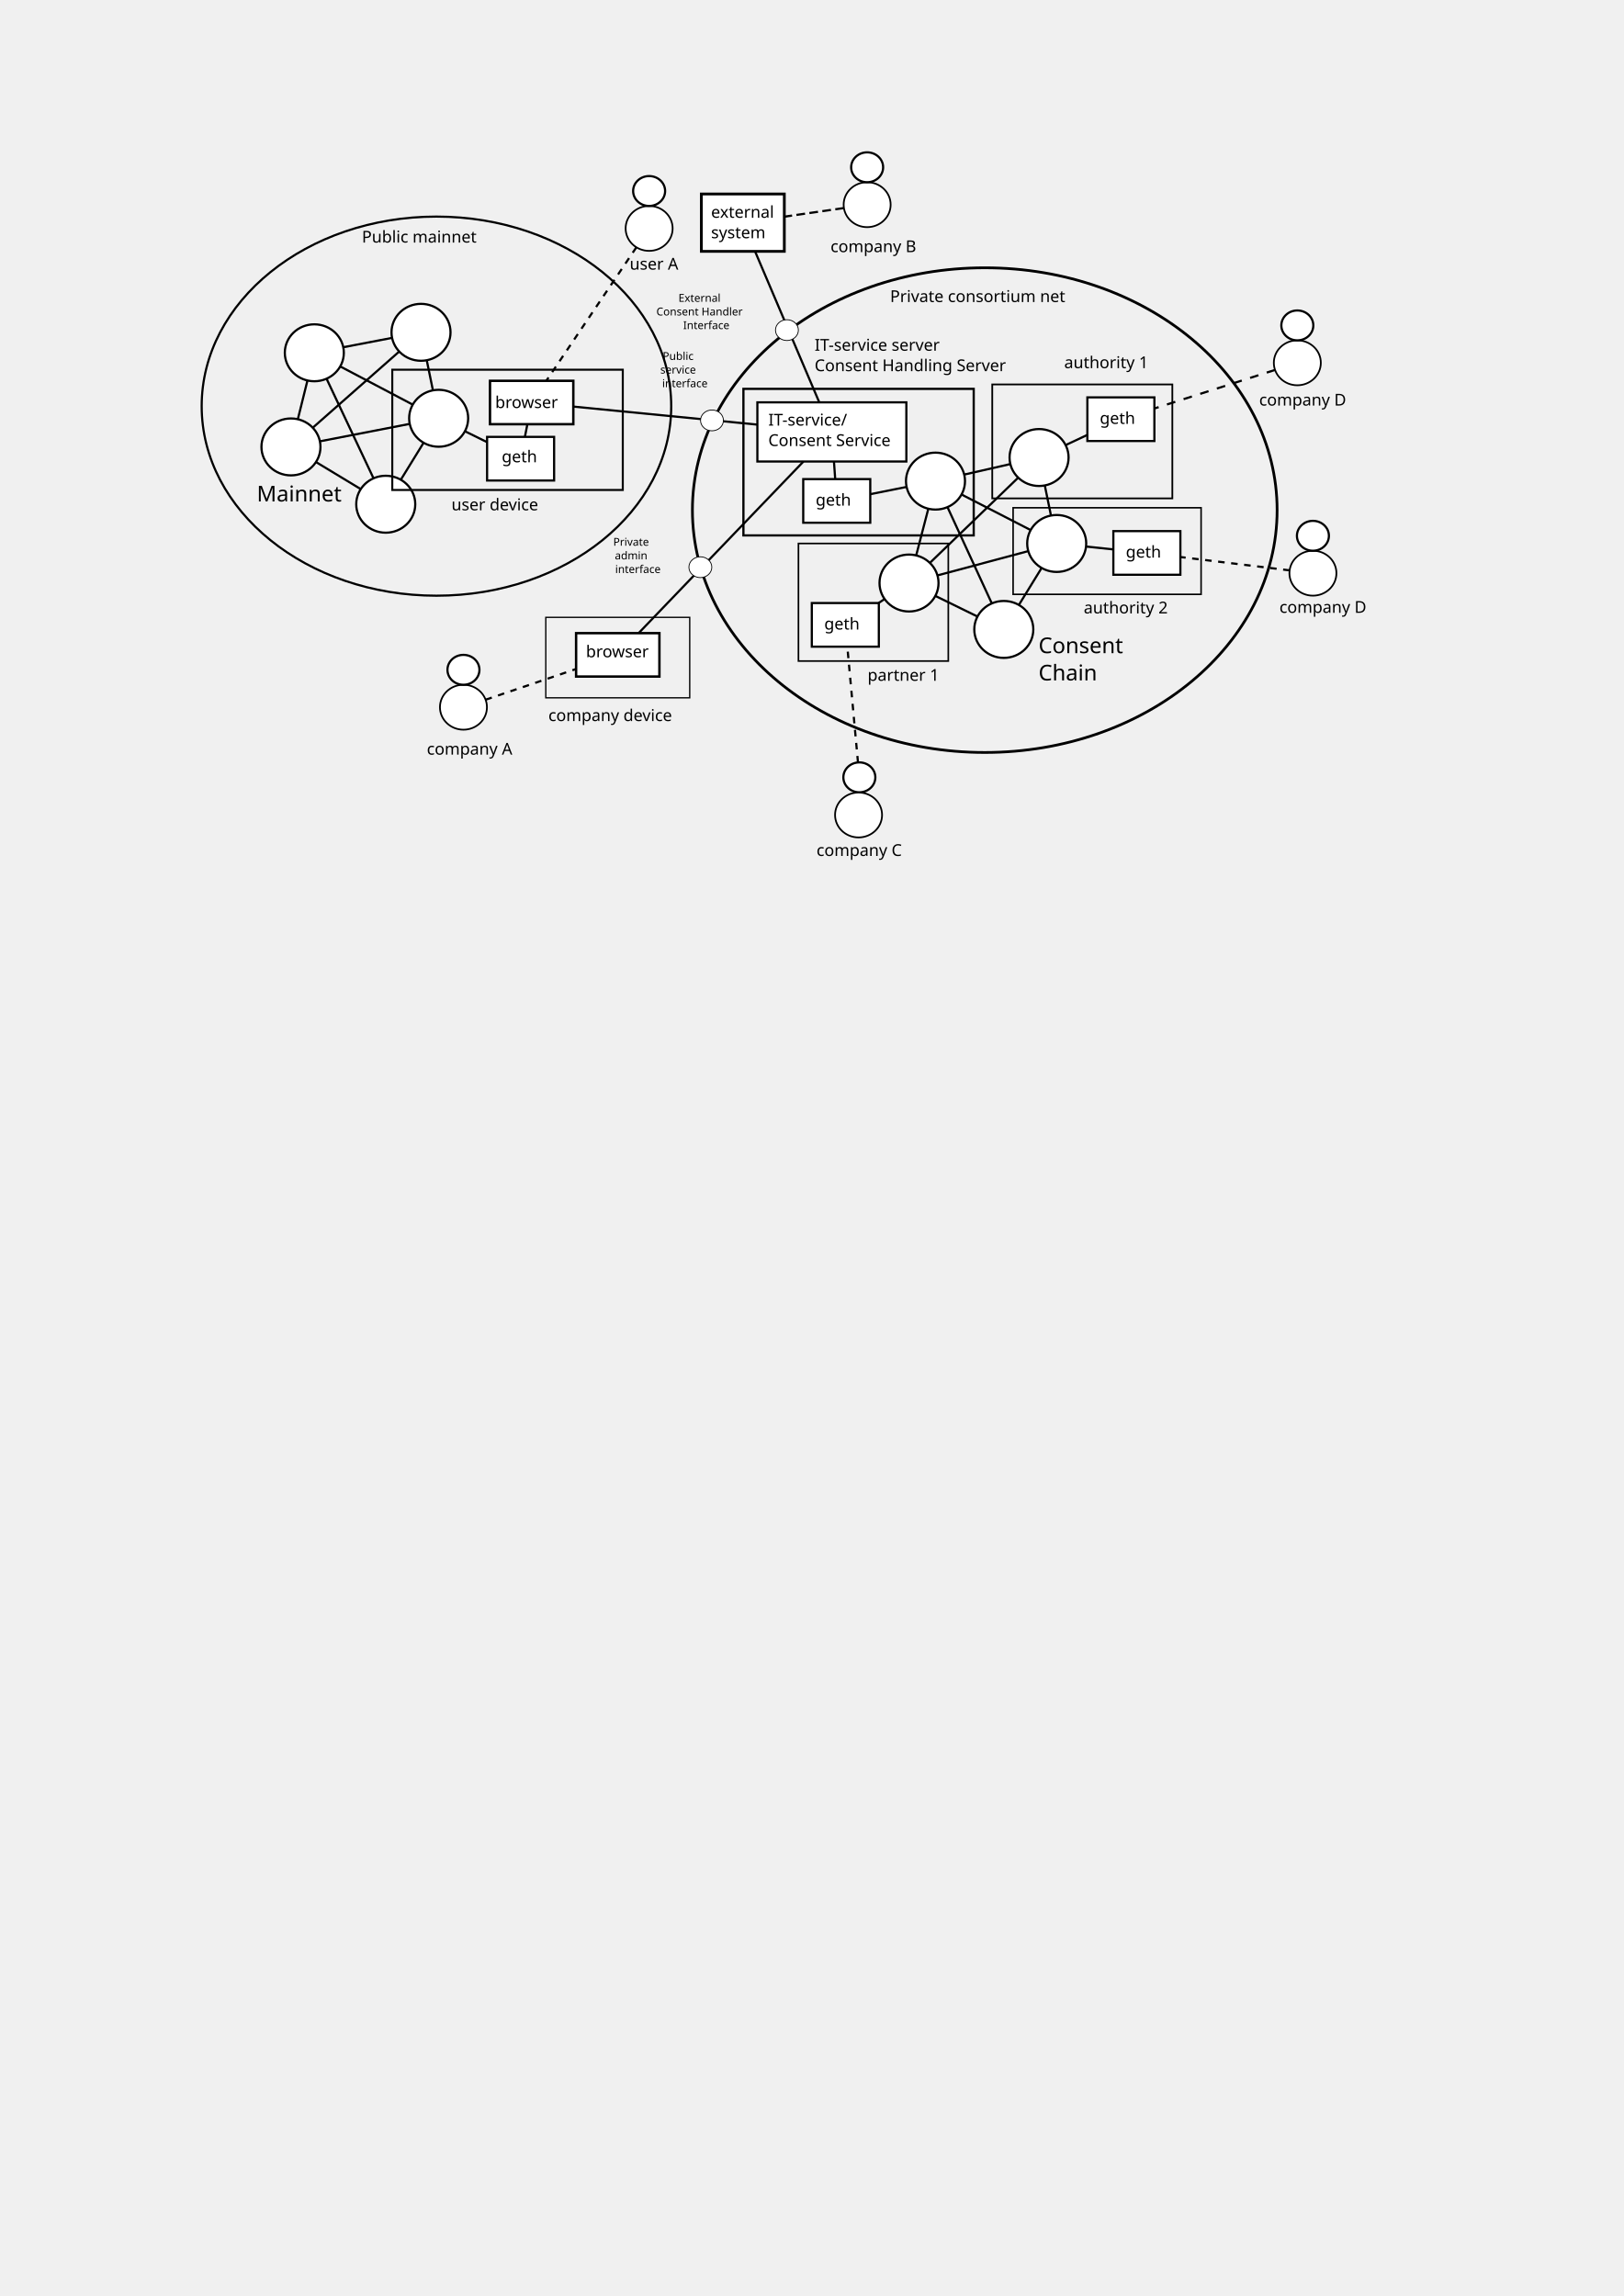
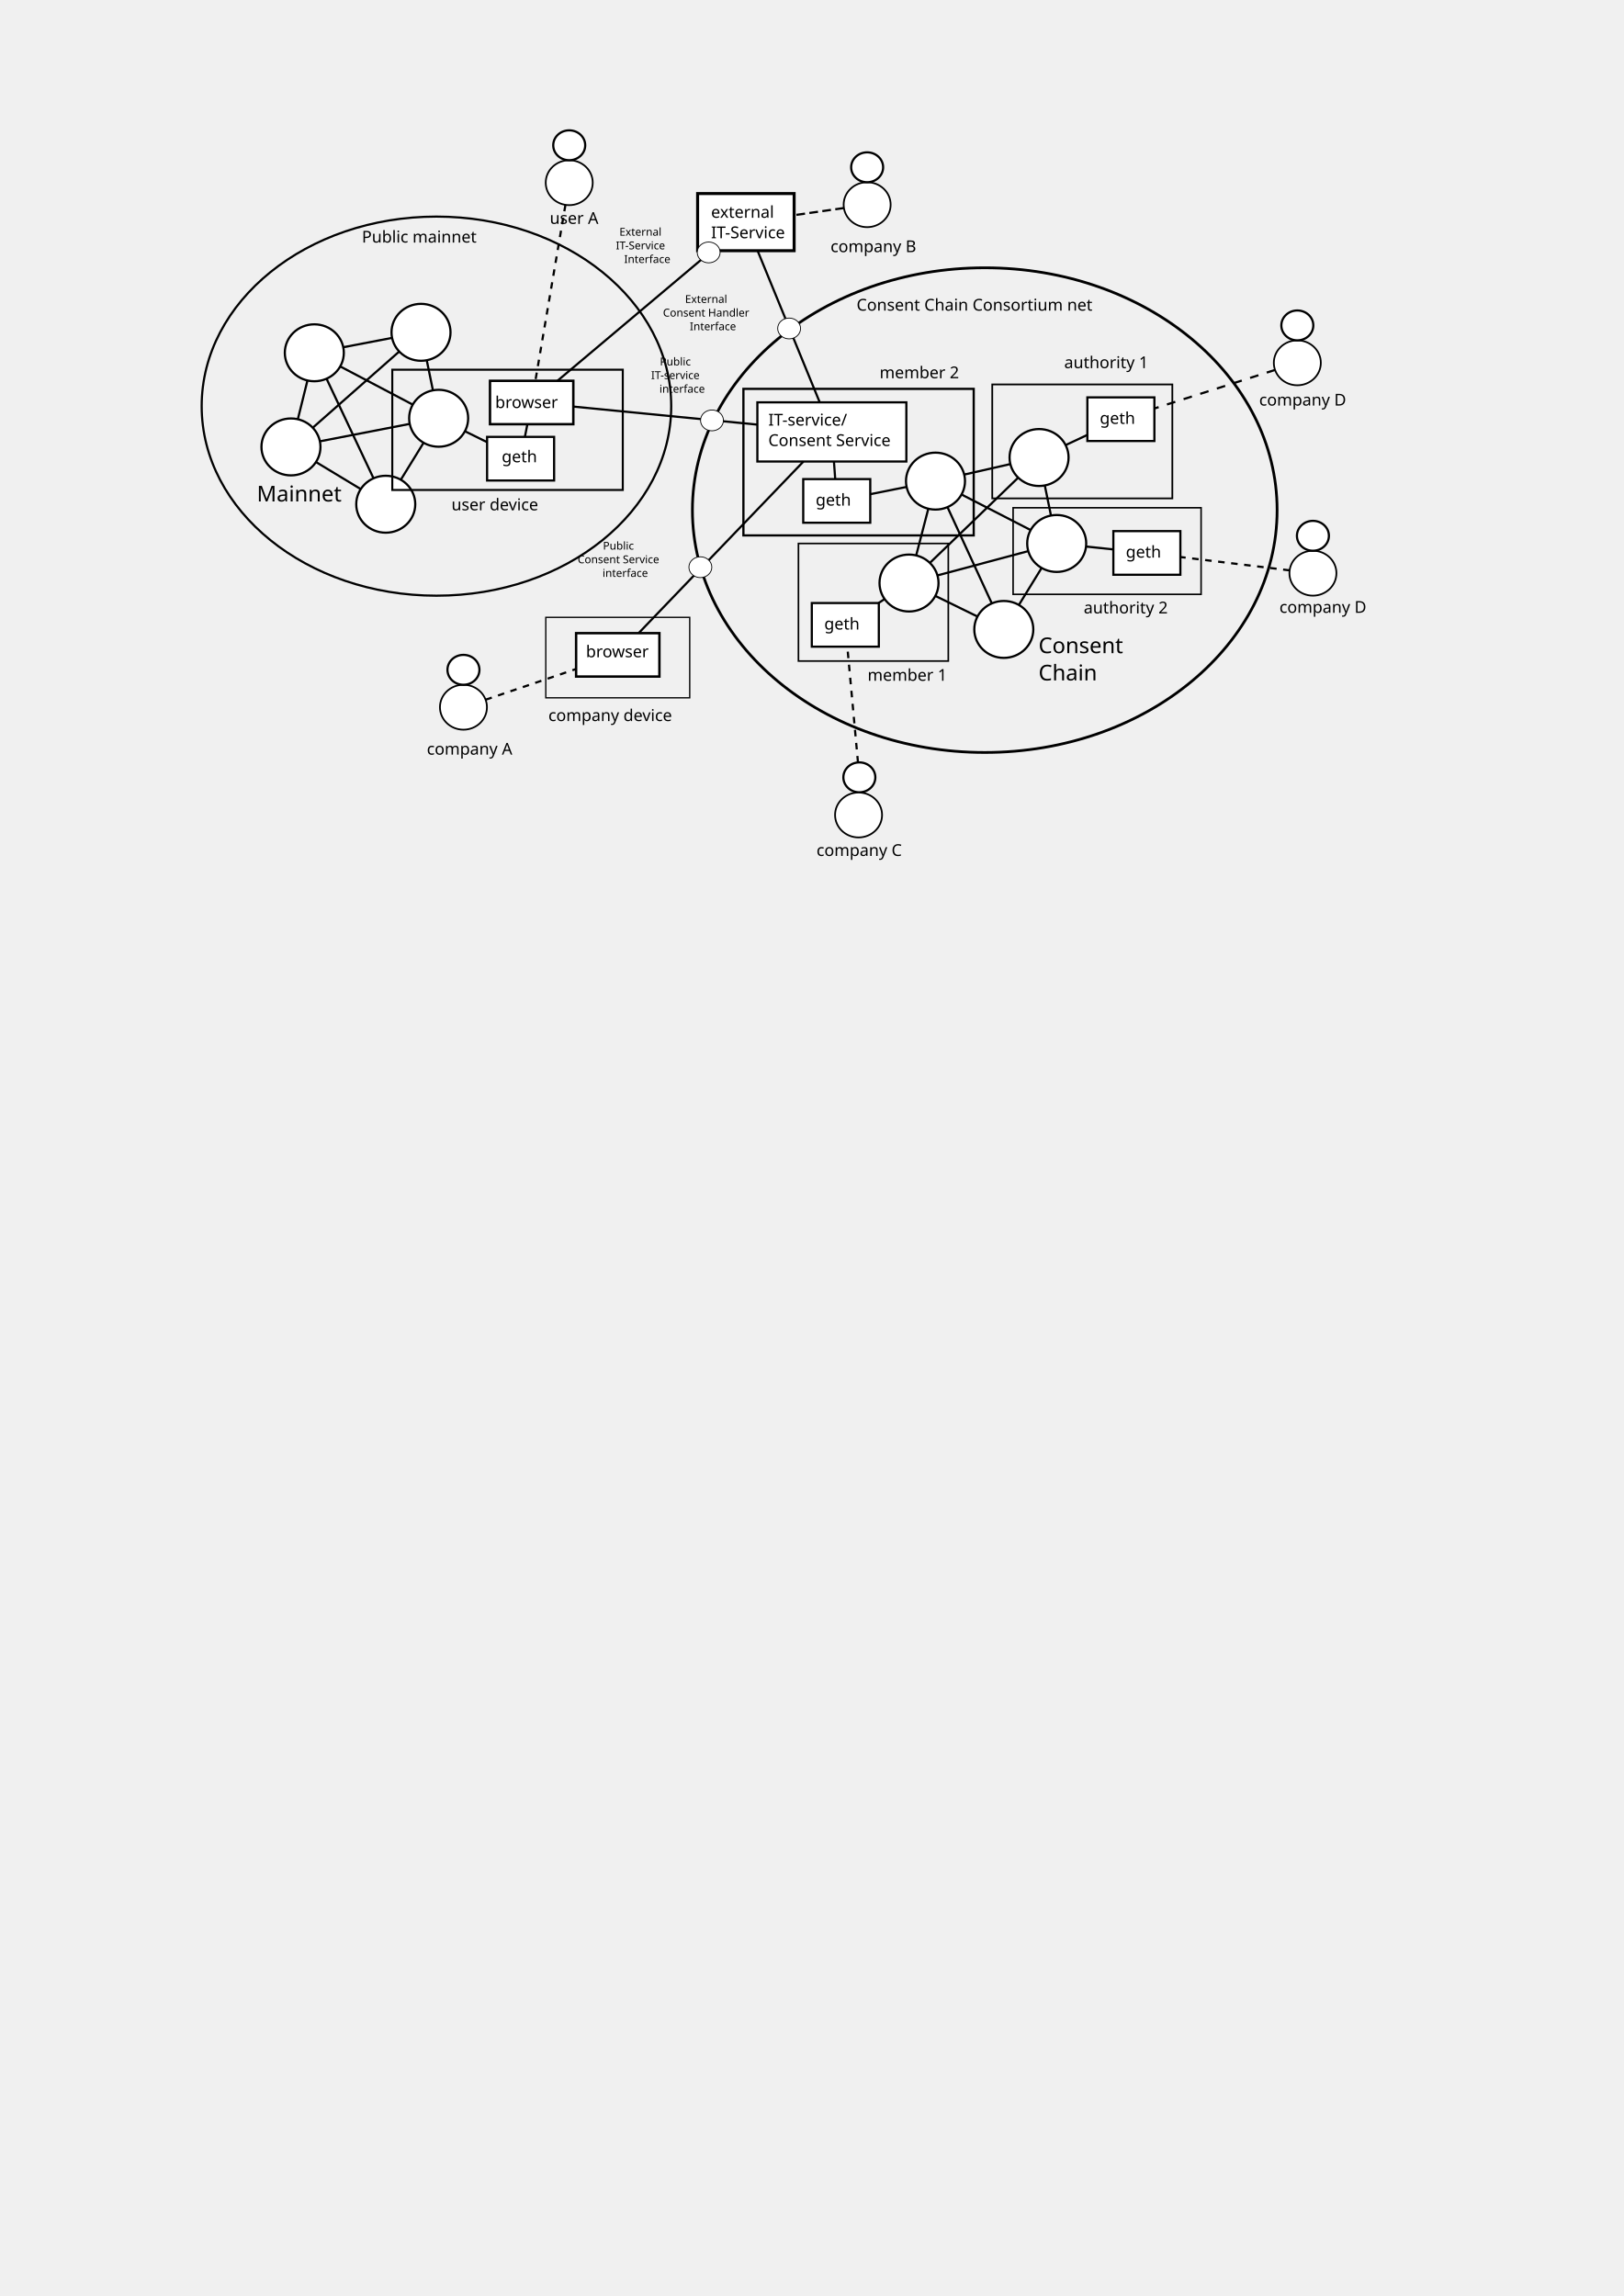
<svg xmlns="http://www.w3.org/2000/svg" width="210mm" height="297mm" viewBox="0 0 744.094 1052.362" id="svg2" version="1.1">
  <defs id="defs4">
    </defs>
  <g id="layer2" />
  <g id="layer1" style="display:inline">
    <text xml:space="preserve" style="font-style:normal;font-weight:normal;line-height:0%;font-family:sans-serif;letter-spacing:0px;word-spacing:0px;display:inline;fill:#000000;fill-opacity:1;stroke:none;stroke-width:1px;stroke-linecap:butt;stroke-linejoin:miter;stroke-opacity:1" x="586.324" y="280.891" id="text4335-4-4">
      <tspan id="tspan4337-78-3" x="586.324" y="280.891" style="font-size:7.5px;line-height:1.25">company D</tspan>
    </text>
    <ellipse style="opacity:1;fill:#ffffff;stroke:#000000;stroke-width:1;stroke-miterlimit:4;stroke-dasharray:none;stroke-dashoffset:0;stroke-opacity:1" id="path4166" cx="144.045" cy="161.701" rx="13.521" ry="13.046" />
    <ellipse style="opacity:1;fill:#ffffff;stroke:#000000;stroke-width:1;stroke-miterlimit:4;stroke-dasharray:none;stroke-dashoffset:0;stroke-opacity:1" id="path4166-3" cx="192.939" cy="152.316" rx="13.521" ry="13.046" />
    <ellipse style="opacity:1;fill:#ffffff;stroke:#000000;stroke-width:1;stroke-miterlimit:4;stroke-dasharray:none;stroke-dashoffset:0;stroke-opacity:1" id="path4166-6" cx="201.02" cy="191.712" rx="13.521" ry="13.046" />
    <ellipse style="opacity:1;fill:#ffffff;stroke:#000000;stroke-width:1;stroke-miterlimit:4;stroke-dasharray:none;stroke-dashoffset:0;stroke-opacity:1" id="path4166-7" cx="133.34" cy="204.844" rx="13.521" ry="13.046" />
    <ellipse style="opacity:1;fill:#ffffff;stroke:#000000;stroke-width:1;stroke-miterlimit:4;stroke-dasharray:none;stroke-dashoffset:0;stroke-opacity:1" id="path4166-5" cx="176.777" cy="231.108" rx="13.521" ry="13.046" />
    <path style="fill:none;fill-rule:evenodd;stroke:#000000;stroke-width:1px;stroke-linecap:butt;stroke-linejoin:miter;stroke-opacity:1" d="m 157.307,159.155 22.371,-4.294" id="path4201" />
    <path style="fill:none;fill-rule:evenodd;stroke:#000000;stroke-width:1px;stroke-linecap:butt;stroke-linejoin:miter;stroke-opacity:1" d="M 194.117,202.93 183.68,219.891" id="path4207" />
    <path style="fill:none;fill-rule:evenodd;stroke:#000000;stroke-width:1px;stroke-linecap:butt;stroke-linejoin:miter;stroke-opacity:1" d="M 144.797,211.772 165.319,224.18" id="path4209" />
    <path style="fill:none;fill-rule:evenodd;stroke:#000000;stroke-width:1px;stroke-linecap:butt;stroke-linejoin:miter;stroke-opacity:1" d="m 155.913,167.952 33.239,17.509" id="path4215" />
    <path style="fill:none;fill-rule:evenodd;stroke:#000000;stroke-width:1px;stroke-linecap:butt;stroke-linejoin:miter;stroke-opacity:1" d="m 187.764,194.284 -41.168,7.988" id="path4217" />
    <path style="fill:none;fill-rule:evenodd;stroke:#000000;stroke-width:1px;stroke-linecap:butt;stroke-linejoin:miter;stroke-opacity:1" d="m 140.897,174.388 -4.409,17.768" id="path4222" />
    <path style="fill:none;fill-rule:evenodd;stroke:#000000;stroke-width:1px;stroke-linecap:butt;stroke-linejoin:miter;stroke-opacity:1" d="m 143.323,196.046 39.633,-34.931" id="path4228" />
    <path style="fill:none;fill-rule:evenodd;stroke:#000000;stroke-width:1px;stroke-linecap:butt;stroke-linejoin:miter;stroke-opacity:1" d="m 195.564,165.114 2.831,13.8" id="path4230" />
    <path style="fill:none;fill-rule:evenodd;stroke:#000000;stroke-width:1px;stroke-linecap:butt;stroke-linejoin:miter;stroke-opacity:1" d="m 171.177,219.234 -21.532,-45.658" id="path4232" />
    <text xml:space="preserve" style="font-style:normal;font-weight:normal;line-height:0%;font-family:sans-serif;letter-spacing:0px;word-spacing:0px;fill:#000000;fill-opacity:1;stroke:none;stroke-width:1px;stroke-linecap:butt;stroke-linejoin:miter;stroke-opacity:1" x="117.683" y="229.845" id="text4234">
      <tspan id="tspan4236" x="117.683" y="229.845" style="font-size:10px;line-height:1.25">Mainnet</tspan>
    </text>
    <ellipse style="display:inline;opacity:1;fill:#ffffff;stroke:#000000;stroke-width:1;stroke-miterlimit:4;stroke-dasharray:none;stroke-dashoffset:0;stroke-opacity:1" id="path4166-35" cx="428.707" cy="220.515" rx="13.521" ry="13.046" />
    <ellipse style="display:inline;opacity:1;fill:#ffffff;stroke:#000000;stroke-width:1;stroke-miterlimit:4;stroke-dasharray:none;stroke-dashoffset:0;stroke-opacity:1" id="path4166-3-6" cx="476.173" cy="209.702" rx="13.521" ry="13.046" />
    <ellipse style="display:inline;opacity:1;fill:#ffffff;stroke:#000000;stroke-width:1;stroke-miterlimit:4;stroke-dasharray:none;stroke-dashoffset:0;stroke-opacity:1" id="path4166-6-2" cx="484.254" cy="249.098" rx="13.521" ry="13.046" />
    <ellipse style="display:inline;opacity:1;fill:#ffffff;stroke:#000000;stroke-width:1;stroke-miterlimit:4;stroke-dasharray:none;stroke-dashoffset:0;stroke-opacity:1" id="path4166-7-9" cx="416.574" cy="267.23" rx="13.521" ry="13.046" />
    <ellipse style="display:inline;opacity:1;fill:#ffffff;stroke:#000000;stroke-width:1;stroke-miterlimit:4;stroke-dasharray:none;stroke-dashoffset:0;stroke-opacity:1" id="path4166-5-1" cx="460.01" cy="288.494" rx="13.521" ry="13.046" />
    <path style="display:inline;fill:none;fill-rule:evenodd;stroke:#000000;stroke-width:1px;stroke-linecap:butt;stroke-linejoin:miter;stroke-opacity:1" d="m 441.867,217.517 21.146,-4.817" id="path4201-2" />
    <path style="display:inline;fill:none;fill-rule:evenodd;stroke:#000000;stroke-width:1px;stroke-linecap:butt;stroke-linejoin:miter;stroke-opacity:1" d="m 477.351,260.315 -10.437,16.961" id="path4207-7" />
    <path style="display:inline;fill:none;fill-rule:evenodd;stroke:#000000;stroke-width:1px;stroke-linecap:butt;stroke-linejoin:miter;stroke-opacity:1" d="m 428.632,273.133 19.321,9.458" id="path4209-0" />
    <path style="display:inline;fill:none;fill-rule:evenodd;stroke:#000000;stroke-width:1px;stroke-linecap:butt;stroke-linejoin:miter;stroke-opacity:1" d="m 440.638,226.654 31.685,16.304" id="path4215-9" />
    <path style="display:inline;fill:none;fill-rule:evenodd;stroke:#000000;stroke-width:1px;stroke-linecap:butt;stroke-linejoin:miter;stroke-opacity:1" d="m 471.226,252.588 -41.623,11.151" id="path4217-3" />
    <path style="display:inline;fill:none;fill-rule:evenodd;stroke:#000000;stroke-width:1px;stroke-linecap:butt;stroke-linejoin:miter;stroke-opacity:1" d="m 425.421,233.17 -5.56,21.405" id="path4222-6" />
    <path style="display:inline;fill:none;fill-rule:evenodd;stroke:#000000;stroke-width:1px;stroke-linecap:butt;stroke-linejoin:miter;stroke-opacity:1" d="m 426.133,258.003 40.481,-39.074" id="path4228-0" />
    <path style="display:inline;fill:none;fill-rule:evenodd;stroke:#000000;stroke-width:1px;stroke-linecap:butt;stroke-linejoin:miter;stroke-opacity:1" d="m 478.798,222.5 2.831,13.8" id="path4230-6" />
    <path style="display:inline;fill:none;fill-rule:evenodd;stroke:#000000;stroke-width:1px;stroke-linecap:butt;stroke-linejoin:miter;stroke-opacity:1" d="M 454.52,276.572 434.197,232.437" id="path4232-2" />
    <text xml:space="preserve" style="font-style:normal;font-weight:normal;line-height:0%;font-family:sans-serif;letter-spacing:0px;word-spacing:0px;display:inline;fill:#000000;fill-opacity:1;stroke:none;stroke-width:1px;stroke-linecap:butt;stroke-linejoin:miter;stroke-opacity:1" x="475.916" y="299.374" id="text4234-6">
      <tspan x="475.916" y="299.374" style="font-size:10px;line-height:1.25" id="tspan4298">Consent</tspan>
      <tspan x="475.916" y="311.874" style="font-size:10px;line-height:1.25" id="tspan4302">Chain</tspan>
    </text>
-     <ellipse style="display:inline;opacity:1;fill:#ffffff;stroke:#000000;stroke-width:0.793;stroke-miterlimit:4;stroke-dasharray:none;stroke-dashoffset:0;stroke-opacity:1" id="path4166-3-8" cx="297.477" cy="104.693" rx="10.768" ry="10.293" />
-     <ellipse style="display:inline;opacity:1;fill:#ffffff;stroke:#000000;stroke-width:1;stroke-miterlimit:4;stroke-dasharray:none;stroke-dashoffset:0;stroke-opacity:1" id="path4166-3-7" cx="297.477" cy="87.55" rx="7.326" ry="6.851" />
+     <ellipse style="display:inline;opacity:1;fill:#ffffff;stroke:#000000;stroke-width:0.793;stroke-miterlimit:4;stroke-dasharray:none;stroke-dashoffset:0;stroke-opacity:1" id="path4166-3-8" cx="260.859" cy="83.733" rx="10.768" ry="10.293" />
+     <ellipse style="display:inline;opacity:1;fill:#ffffff;stroke:#000000;stroke-width:1;stroke-miterlimit:4;stroke-dasharray:none;stroke-dashoffset:0;stroke-opacity:1" id="path4166-3-7" cx="260.859" cy="66.59" rx="7.326" ry="6.851" />
    <rect style="opacity:1;fill:#ffffff;stroke:#000000;stroke-width:1;stroke-miterlimit:4;stroke-dasharray:none;stroke-dashoffset:0;stroke-opacity:1" id="rect4325" width="30.714" height="20" x="223.219" y="200.245" />
    <text xml:space="preserve" style="font-style:normal;font-weight:normal;line-height:0%;font-family:sans-serif;letter-spacing:0px;word-spacing:0px;fill:#000000;fill-opacity:1;stroke:none;stroke-width:1px;stroke-linecap:butt;stroke-linejoin:miter;stroke-opacity:1" x="229.943" y="211.883" id="text4335">
      <tspan id="tspan4337" x="229.943" y="211.883" style="font-size:7.5px;line-height:1.25">geth</tspan>
    </text>
    <rect style="display:inline;opacity:1;fill:#ffffff;stroke:#000000;stroke-width:1.112;stroke-miterlimit:4;stroke-dasharray:none;stroke-dashoffset:0;stroke-opacity:1" id="rect4325-9" width="38.179" height="19.888" x="224.553" y="174.542" />
    <text xml:space="preserve" style="font-style:normal;font-weight:normal;line-height:0%;font-family:sans-serif;letter-spacing:0px;word-spacing:0px;display:inline;fill:#000000;fill-opacity:1;stroke:none;stroke-width:1px;stroke-linecap:butt;stroke-linejoin:miter;stroke-opacity:1" x="226.928" y="187.016" id="text4335-2">
      <tspan id="tspan4337-0" x="226.928" y="187.016" style="font-size:7.5px;line-height:1.25">browser</tspan>
    </text>
    <rect style="display:inline;opacity:1;fill:#ffffff;stroke:#000000;stroke-width:1;stroke-miterlimit:4;stroke-dasharray:none;stroke-dashoffset:0;stroke-opacity:1" id="rect4325-2" width="30.714" height="20" x="368.099" y="219.593" />
    <text xml:space="preserve" style="font-style:normal;font-weight:normal;line-height:0%;font-family:sans-serif;letter-spacing:0px;word-spacing:0px;display:inline;fill:#000000;fill-opacity:1;stroke:none;stroke-width:1px;stroke-linecap:butt;stroke-linejoin:miter;stroke-opacity:1" x="373.814" y="231.736" id="text4335-3">
      <tspan id="tspan4337-7" x="373.814" y="231.736" style="font-size:7.5px;line-height:1.25">geth</tspan>
    </text>
    <rect style="display:inline;opacity:1;fill:#ffffff;stroke:#000000;stroke-width:1;stroke-miterlimit:4;stroke-dasharray:none;stroke-dashoffset:0;stroke-opacity:1" id="rect4325-9-5" width="68.269" height="27.121" x="347.083" y="184.411" />
    <text xml:space="preserve" style="font-style:normal;font-weight:normal;line-height:0%;font-family:sans-serif;letter-spacing:0px;word-spacing:0px;display:inline;fill:#000000;fill-opacity:1;stroke:none;stroke-width:1px;stroke-linecap:butt;stroke-linejoin:miter;stroke-opacity:1" x="352.09" y="195.058" id="text4335-2-9">
      <tspan id="tspan4337-0-2" x="352.09" y="195.058" style="font-size:7.5px;line-height:1.25">IT-service/</tspan>
      <tspan x="352.09" y="204.433" style="font-size:7.5px;line-height:1.25" id="tspan4728">Consent Service</tspan>
    </text>
    <path style="fill:none;fill-rule:evenodd;stroke:#000000;stroke-width:1px;stroke-linecap:butt;stroke-linejoin:miter;stroke-opacity:1" d="m 223.219,202.667 -10.16,-5.014" id="path4402" />
    <rect style="opacity:1;fill:#ffffff;fill-opacity:0;stroke:#000000;stroke-width:0.928;stroke-miterlimit:4;stroke-dasharray:none;stroke-dashoffset:0;stroke-opacity:1" id="rect4404" width="105.633" height="55.125" x="179.771" y="169.453" />
    <path style="fill:none;fill-rule:evenodd;stroke:#000000;stroke-width:1px;stroke-linecap:butt;stroke-linejoin:miter;stroke-opacity:1" d="m 262.731,186.358 84.351,8.268" id="path4408" />
    <path style="fill:none;fill-rule:evenodd;stroke:#000000;stroke-width:1px;stroke-linecap:butt;stroke-linejoin:miter;stroke-opacity:1" d="m 382.177,211.532 0.571,8.061" id="path4410" />
    <path style="fill:none;fill-rule:evenodd;stroke:#000000;stroke-width:1px;stroke-linecap:butt;stroke-linejoin:miter;stroke-opacity:1" d="m 398.814,226.512 16.656,-3.341" id="path4414" />
    <path style="fill:none;fill-rule:evenodd;stroke:#000000;stroke-width:1px;stroke-linecap:butt;stroke-linejoin:miter;stroke-opacity:1" d="m 241.686,194.431 -1.144,5.815" id="path4418" />
    <rect style="display:inline;opacity:1;fill:#ffffff;fill-opacity:0;stroke:#000000;stroke-width:1.024;stroke-miterlimit:4;stroke-dasharray:none;stroke-dashoffset:0;stroke-opacity:1" id="rect4404-2" width="105.537" height="67.172" x="340.686" y="178.232" />
    <rect style="display:inline;opacity:1;fill:#ffffff;stroke:#000000;stroke-width:1;stroke-miterlimit:4;stroke-dasharray:none;stroke-dashoffset:0;stroke-opacity:1" id="rect4325-2-8" width="30.714" height="20" x="498.305" y="182.135" />
    <text xml:space="preserve" style="font-style:normal;font-weight:normal;line-height:0%;font-family:sans-serif;letter-spacing:0px;word-spacing:0px;display:inline;fill:#000000;fill-opacity:1;stroke:none;stroke-width:1px;stroke-linecap:butt;stroke-linejoin:miter;stroke-opacity:1" x="504.02" y="194.278" id="text4335-3-9">
      <tspan id="tspan4337-7-7" x="504.02" y="194.278" style="font-size:7.5px;line-height:1.25">geth</tspan>
    </text>
    <path style="fill:none;fill-rule:evenodd;stroke:#000000;stroke-width:1px;stroke-linecap:butt;stroke-linejoin:miter;stroke-opacity:1" d="m 498.305,199.331 -9.97,4.672" id="path4461" />
    <rect style="display:inline;opacity:1;fill:#ffffff;stroke:#000000;stroke-width:1;stroke-miterlimit:4;stroke-dasharray:none;stroke-dashoffset:0;stroke-opacity:1" id="rect4325-2-8-6" width="30.714" height="20" x="510.217" y="243.431" />
    <text xml:space="preserve" style="font-style:normal;font-weight:normal;line-height:0%;font-family:sans-serif;letter-spacing:0px;word-spacing:0px;display:inline;fill:#000000;fill-opacity:1;stroke:none;stroke-width:1px;stroke-linecap:butt;stroke-linejoin:miter;stroke-opacity:1" x="515.932" y="255.574" id="text4335-3-9-1">
      <tspan id="tspan4337-7-7-2" x="515.932" y="255.574" style="font-size:7.5px;line-height:1.25">geth</tspan>
    </text>
    <path style="fill:none;fill-rule:evenodd;stroke:#000000;stroke-width:1px;stroke-linecap:butt;stroke-linejoin:miter;stroke-opacity:1" d="m 510.217,251.821 -12.521,-1.313" id="path4487" />
    <rect style="display:inline;opacity:1;fill:#ffffff;fill-opacity:0;stroke:#000000;stroke-width:0.799;stroke-miterlimit:4;stroke-dasharray:none;stroke-dashoffset:0;stroke-opacity:1" id="rect4404-2-3" width="82.529" height="52.224" x="454.72" y="176.207" />
    <rect style="display:inline;opacity:1;fill:#ffffff;fill-opacity:0;stroke:#000000;stroke-width:0.711;stroke-miterlimit:4;stroke-dasharray:none;stroke-dashoffset:0;stroke-opacity:1" id="rect4404-2-1" width="86.152" height="39.685" x="464.273" y="232.732" />
    <ellipse style="opacity:1;fill:#ffffff;fill-opacity:0;stroke:#000000;stroke-width:0.986;stroke-miterlimit:4;stroke-dasharray:none;stroke-dashoffset:0;stroke-opacity:1" id="path4510" cx="200.01" cy="186.156" rx="107.588" ry="86.88" />
    <ellipse style="display:inline;opacity:1;fill:#ffffff;fill-opacity:0;stroke:#000000;stroke-width:1.244;stroke-miterlimit:4;stroke-dasharray:none;stroke-dashoffset:0;stroke-opacity:1" id="path4510-9" cx="451.286" cy="233.817" rx="133.975" ry="111.077" />
-     <text xml:space="preserve" style="font-style:normal;font-weight:normal;line-height:0%;font-family:sans-serif;letter-spacing:0px;word-spacing:0px;display:inline;fill:#000000;fill-opacity:1;stroke:none;stroke-width:1px;stroke-linecap:butt;stroke-linejoin:miter;stroke-opacity:1" x="288.56" y="123.576" id="text4335-4">
-       <tspan id="tspan4337-78" x="288.56" y="123.576" style="font-size:7.5px;line-height:1.25">user A</tspan>
+     <text xml:space="preserve" style="font-style:normal;font-weight:normal;line-height:0%;font-family:sans-serif;letter-spacing:0px;word-spacing:0px;display:inline;fill:#000000;fill-opacity:1;stroke:none;stroke-width:1px;stroke-linecap:butt;stroke-linejoin:miter;stroke-opacity:1" x="251.942" y="102.615" id="text4335-4">
+       <tspan id="tspan4337-78" x="251.942" y="102.615" style="font-size:7.5px;line-height:1.25">user A</tspan>
    </text>
-     <path style="fill:none;fill-rule:evenodd;stroke:#000000;stroke-width:1;stroke-linecap:butt;stroke-linejoin:miter;stroke-miterlimit:4;stroke-dasharray:3, 3;stroke-dashoffset:0;stroke-opacity:1" d="M 291.641,113.343 250.351,174.542" id="path4545" />
+     <path style="fill:none;fill-rule:evenodd;stroke:#000000;stroke-width:1;stroke-linecap:butt;stroke-linejoin:miter;stroke-miterlimit:4;stroke-dasharray:3, 3;stroke-dashoffset:0;stroke-opacity:1" d="M 259.123,93.891 245.341,174.542" id="path4545" />
    <text xml:space="preserve" style="font-style:normal;font-weight:normal;line-height:0%;font-family:sans-serif;letter-spacing:0px;word-spacing:0px;display:inline;fill:#000000;fill-opacity:1;stroke:none;stroke-width:1px;stroke-linecap:butt;stroke-linejoin:miter;stroke-opacity:1" x="206.882" y="233.904" id="text4335-2-4">
      <tspan id="tspan4337-0-5" x="206.882" y="233.904" style="font-size:7.5px;line-height:1.25">user device</tspan>
-     </text>
-     <text xml:space="preserve" style="font-style:normal;font-weight:normal;line-height:0%;font-family:sans-serif;letter-spacing:0px;word-spacing:0px;display:inline;fill:#000000;fill-opacity:1;stroke:none;stroke-width:1px;stroke-linecap:butt;stroke-linejoin:miter;stroke-opacity:1" x="373.306" y="160.749" id="text4335-2-4-0">
-       <tspan x="373.306" y="160.749" style="font-size:7.5px;line-height:1.25" id="tspan4680">IT-service server</tspan>
-       <tspan x="373.306" y="170.124" style="font-size:7.5px;line-height:1.25" id="tspan4684">Consent Handling Server</tspan>
    </text>
    <text xml:space="preserve" style="font-style:normal;font-weight:normal;line-height:0%;font-family:sans-serif;letter-spacing:0px;word-spacing:0px;display:inline;fill:#000000;fill-opacity:1;stroke:none;stroke-width:1px;stroke-linecap:butt;stroke-linejoin:miter;stroke-opacity:1" x="487.698" y="168.749" id="text4335-2-4-6">
      <tspan id="tspan4337-0-5-1" x="487.698" y="168.749" style="font-size:7.5px;line-height:1.25">authority 1</tspan>
    </text>
    <text xml:space="preserve" style="font-style:normal;font-weight:normal;line-height:0%;font-family:sans-serif;letter-spacing:0px;word-spacing:0px;display:inline;fill:#000000;fill-opacity:1;stroke:none;stroke-width:1px;stroke-linecap:butt;stroke-linejoin:miter;stroke-opacity:1" x="496.637" y="281.16" id="text4335-2-4-6-0">
      <tspan id="tspan4337-0-5-1-6" x="496.637" y="281.16" style="font-size:7.5px;line-height:1.25">authority 2</tspan>
    </text>
-     <text xml:space="preserve" style="font-style:normal;font-weight:normal;line-height:0%;font-family:sans-serif;letter-spacing:0px;word-spacing:0px;display:inline;fill:#000000;fill-opacity:1;stroke:none;stroke-width:1px;stroke-linecap:butt;stroke-linejoin:miter;stroke-opacity:1" x="407.896" y="138.445" id="text4335-2-4-3">
-       <tspan id="tspan4337-0-5-2" x="407.896" y="138.445" style="font-size:7.5px;line-height:1.25">Private consortium net</tspan>
+     <text xml:space="preserve" style="font-style:normal;font-weight:normal;line-height:0%;font-family:sans-serif;letter-spacing:0px;word-spacing:0px;display:inline;fill:#000000;fill-opacity:1;stroke:none;stroke-width:1px;stroke-linecap:butt;stroke-linejoin:miter;stroke-opacity:1" x="392.539" y="142.373" id="text4335-2-4-3">
+       <tspan id="tspan4337-0-5-2" x="392.539" y="142.373" style="font-size:7.5px;line-height:1.25">Consent Chain Consortium net</tspan>
    </text>
-     <text xml:space="preserve" style="font-style:normal;font-weight:normal;line-height:0%;font-family:sans-serif;letter-spacing:0px;word-spacing:0px;display:inline;fill:#000000;fill-opacity:1;stroke:none;stroke-width:1px;stroke-linecap:butt;stroke-linejoin:miter;stroke-opacity:1" x="321.677" y="164.961" id="text4335-2-4-3-0">
-       <tspan id="tspan4337-0-5-2-6" x="321.677" y="164.961" style="font-size:5px;line-height:1.25;text-align:center;text-anchor:middle">Public</tspan>
-       <tspan x="321.677" y="171.211" style="font-size:5px;line-height:1.25;text-align:center;text-anchor:middle" id="tspan4970">service</tspan>
-       <tspan x="321.677" y="177.461" style="font-size:5px;line-height:1.25;text-align:center;text-anchor:middle" id="tspan4678">interface</tspan>
+     <text xml:space="preserve" style="font-style:normal;font-weight:normal;line-height:0%;font-family:sans-serif;letter-spacing:0px;word-spacing:0px;display:inline;fill:#000000;fill-opacity:1;stroke:none;stroke-width:1px;stroke-linecap:butt;stroke-linejoin:miter;stroke-opacity:1" x="320.415" y="167.487" id="text4335-2-4-3-0">
+       <tspan id="tspan4337-0-5-2-6" x="320.415" y="167.487" style="font-size:5px;line-height:1.25;text-align:center;text-anchor:middle">Public</tspan>
+       <tspan x="320.415" y="173.737" style="font-size:5px;line-height:1.25;text-align:center;text-anchor:middle" id="tspan4970">IT-service</tspan>
+       <tspan x="320.415" y="179.987" style="font-size:5px;line-height:1.25;text-align:center;text-anchor:middle" id="tspan4678">interface</tspan>
    </text>
    <ellipse style="display:inline;opacity:1;fill:#ffffff;stroke:#000000;stroke-width:0.377;stroke-miterlimit:4;stroke-dasharray:none;stroke-dashoffset:0;stroke-opacity:1" id="path4166-3-1" cx="326.279" cy="192.686" rx="5.247" ry="4.771" />
    <text xml:space="preserve" style="font-style:normal;font-weight:normal;line-height:0%;font-family:sans-serif;letter-spacing:0px;word-spacing:0px;display:inline;fill:#000000;fill-opacity:1;stroke:none;stroke-width:1px;stroke-linecap:butt;stroke-linejoin:miter;stroke-opacity:1" x="165.841" y="111.171" id="text4335-2-4-3-0-5">
      <tspan id="tspan4337-0-5-2-6-5" x="165.841" y="111.171" style="font-size:7.5px;line-height:1.25">Public mainnet</tspan>
    </text>
    <rect style="display:inline;opacity:1;fill:#ffffff;fill-opacity:0;stroke:#000000;stroke-width:0.74;stroke-miterlimit:4;stroke-dasharray:none;stroke-dashoffset:0;stroke-opacity:1" id="rect4404-2-5" width="68.678" height="53.885" x="365.902" y="249.1" />
    <rect style="display:inline;opacity:1;fill:#ffffff;stroke:#000000;stroke-width:1;stroke-miterlimit:4;stroke-dasharray:none;stroke-dashoffset:0;stroke-opacity:1" id="rect4325-2-6" width="30.714" height="20" x="372.027" y="276.399" />
    <text xml:space="preserve" style="font-style:normal;font-weight:normal;line-height:0%;font-family:sans-serif;letter-spacing:0px;word-spacing:0px;display:inline;fill:#000000;fill-opacity:1;stroke:none;stroke-width:1px;stroke-linecap:butt;stroke-linejoin:miter;stroke-opacity:1" x="377.741" y="288.542" id="text4335-3-93">
      <tspan id="tspan4337-7-74" x="377.741" y="288.542" style="font-size:7.5px;line-height:1.25">geth</tspan>
    </text>
    <path style="fill:none;fill-rule:evenodd;stroke:#000000;stroke-width:1px;stroke-linecap:butt;stroke-linejoin:miter;stroke-opacity:1" d="m 402.612,276.399 2.785,-1.829" id="path4777" />
    <ellipse style="display:inline;opacity:1;fill:#ffffff;stroke:#000000;stroke-width:0.793;stroke-miterlimit:4;stroke-dasharray:none;stroke-dashoffset:0;stroke-opacity:1" id="path4166-3-8-5" cx="594.527" cy="166.295" rx="10.768" ry="10.293" />
    <ellipse style="display:inline;opacity:1;fill:#ffffff;stroke:#000000;stroke-width:1;stroke-miterlimit:4;stroke-dasharray:none;stroke-dashoffset:0;stroke-opacity:1" id="path4166-3-7-2" cx="594.527" cy="149.152" rx="7.326" ry="6.851" />
    <text xml:space="preserve" style="font-style:normal;font-weight:normal;line-height:0%;font-family:sans-serif;letter-spacing:0px;word-spacing:0px;display:inline;fill:#000000;fill-opacity:1;stroke:none;stroke-width:1px;stroke-linecap:butt;stroke-linejoin:miter;stroke-opacity:1" x="577.039" y="185.891" id="text4335-4-5">
      <tspan id="tspan4337-78-4" x="577.039" y="185.891" style="font-size:7.5px;line-height:1.25">company D</tspan>
    </text>
    <ellipse style="display:inline;opacity:1;fill:#ffffff;stroke:#000000;stroke-width:0.793;stroke-miterlimit:4;stroke-dasharray:none;stroke-dashoffset:0;stroke-opacity:1" id="path4166-3-8-7" cx="601.67" cy="262.723" rx="10.768" ry="10.293" />
    <ellipse style="display:inline;opacity:1;fill:#ffffff;stroke:#000000;stroke-width:1;stroke-miterlimit:4;stroke-dasharray:none;stroke-dashoffset:0;stroke-opacity:1" id="path4166-3-7-4" cx="601.67" cy="245.58" rx="7.326" ry="6.851" />
    <ellipse style="display:inline;opacity:1;fill:#ffffff;stroke:#000000;stroke-width:0.793;stroke-miterlimit:4;stroke-dasharray:none;stroke-dashoffset:0;stroke-opacity:1" id="path4166-3-8-0" cx="212.384" cy="324.152" rx="10.768" ry="10.293" />
    <ellipse style="display:inline;opacity:1;fill:#ffffff;stroke:#000000;stroke-width:1;stroke-miterlimit:4;stroke-dasharray:none;stroke-dashoffset:0;stroke-opacity:1" id="path4166-3-7-7" cx="212.384" cy="307.009" rx="7.326" ry="6.851" />
    <text xml:space="preserve" style="font-style:normal;font-weight:normal;line-height:0%;font-family:sans-serif;letter-spacing:0px;word-spacing:0px;display:inline;fill:#000000;fill-opacity:1;stroke:none;stroke-width:1px;stroke-linecap:butt;stroke-linejoin:miter;stroke-opacity:1" x="195.61" y="345.891" id="text4335-4-8">
      <tspan id="tspan4337-78-6" x="195.61" y="345.891" style="font-size:7.5px;line-height:1.25">company A</tspan>
    </text>
    <ellipse style="display:inline;opacity:1;fill:#ffffff;stroke:#000000;stroke-width:1;stroke-miterlimit:4;stroke-dasharray:none;stroke-dashoffset:0;stroke-opacity:1" id="path4166-3-7-8" cx="393.813" cy="356.295" rx="7.326" ry="6.851" />
    <text xml:space="preserve" style="font-style:normal;font-weight:normal;line-height:0%;font-family:sans-serif;letter-spacing:0px;word-spacing:0px;display:inline;fill:#000000;fill-opacity:1;stroke:none;stroke-width:1px;stroke-linecap:butt;stroke-linejoin:miter;stroke-opacity:1" x="374.182" y="392.32" id="text4335-4-43">
      <tspan id="tspan4337-78-1" x="374.182" y="392.32" style="font-size:7.5px;line-height:1.25">company C</tspan>
    </text>
    <path style="fill:none;fill-rule:evenodd;stroke:#000000;stroke-width:1;stroke-linecap:butt;stroke-linejoin:miter;stroke-miterlimit:4;stroke-dasharray:3, 3;stroke-dashoffset:0;stroke-opacity:1" d="m 590.989,261.419 -50.057,-6.112" id="path4841" />
    <path style="fill:none;fill-rule:evenodd;stroke:#000000;stroke-width:1;stroke-linecap:butt;stroke-linejoin:miter;stroke-miterlimit:4;stroke-dasharray:3, 3;stroke-dashoffset:0;stroke-opacity:1" d="M 393.185,349.469 388.304,296.399" id="path4849" />
    <path style="fill:none;fill-rule:evenodd;stroke:#000000;stroke-width:1;stroke-linecap:butt;stroke-linejoin:miter;stroke-miterlimit:4;stroke-dasharray:4, 4;stroke-dashoffset:0;stroke-opacity:1" d="M 584.315,169.558 529.02,187.227" id="path4851" />
    <rect style="display:inline;opacity:1;fill:#ffffff;stroke:#000000;stroke-width:1.112;stroke-miterlimit:4;stroke-dasharray:none;stroke-dashoffset:0;stroke-opacity:1" id="rect4325-9-4" width="38.179" height="19.888" x="264.009" y="290.206" />
    <text xml:space="preserve" style="font-style:normal;font-weight:normal;line-height:0%;font-family:sans-serif;letter-spacing:0px;word-spacing:0px;display:inline;fill:#000000;fill-opacity:1;stroke:none;stroke-width:1px;stroke-linecap:butt;stroke-linejoin:miter;stroke-opacity:1" x="268.528" y="301.251" id="text4335-2-92">
      <tspan id="tspan4337-0-0" x="268.528" y="301.251" style="font-size:7.5px;line-height:1.25">browser</tspan>
    </text>
    <path style="fill:none;fill-rule:evenodd;stroke:#000000;stroke-width:1px;stroke-linecap:butt;stroke-linejoin:miter;stroke-opacity:1" d="m 292.648,290.206 75.548,-78.674" id="path4877" />
    <ellipse style="display:inline;opacity:1;fill:#ffffff;stroke:#000000;stroke-width:0.377;stroke-miterlimit:4;stroke-dasharray:none;stroke-dashoffset:0;stroke-opacity:1" id="path4166-3-1-8" cx="320.956" cy="259.971" rx="5.247" ry="4.771" />
-     <text xml:space="preserve" style="font-style:normal;font-weight:normal;line-height:0%;font-family:sans-serif;letter-spacing:0px;word-spacing:0px;display:inline;fill:#000000;fill-opacity:1;stroke:none;stroke-width:1px;stroke-linecap:butt;stroke-linejoin:miter;stroke-opacity:1" x="300.139" y="250.138" id="text4335-2-4-3-0-9">
-       <tspan id="tspan4337-0-5-2-6-2" x="300.139" y="250.138" style="font-size:5px;line-height:1.25;text-align:center;text-anchor:middle">Private</tspan>
-       <tspan x="300.139" y="256.388" style="font-size:5px;line-height:1.25;text-align:center;text-anchor:middle" id="tspan4678-6">admin</tspan>
-       <tspan x="300.139" y="262.638" style="font-size:5px;line-height:1.25;text-align:center;text-anchor:middle" id="tspan4968">interface</tspan>
+     <text xml:space="preserve" style="font-style:normal;font-weight:normal;line-height:0%;font-family:sans-serif;letter-spacing:0px;word-spacing:0px;display:inline;fill:#000000;fill-opacity:1;stroke:none;stroke-width:1px;stroke-linecap:butt;stroke-linejoin:miter;stroke-opacity:1" x="294.331" y="251.906" id="text4335-2-4-3-0-9">
+       <tspan id="tspan4337-0-5-2-6-2" x="294.331" y="251.906" style="font-size:5px;line-height:1.25;text-align:center;text-anchor:middle">Public</tspan>
+       <tspan x="294.331" y="258.156" style="font-size:5px;line-height:1.25;text-align:center;text-anchor:middle" id="tspan4678-6">Consent Service</tspan>
+       <tspan x="294.331" y="264.406" style="font-size:5px;line-height:1.25;text-align:center;text-anchor:middle" id="tspan4968">interface</tspan>
    </text>
    <rect style="display:inline;opacity:1;fill:#ffffff;fill-opacity:0;stroke:#000000;stroke-width:0.6;stroke-miterlimit:4;stroke-dasharray:none;stroke-dashoffset:0;stroke-opacity:1" id="rect4404-6" width="65.961" height="36.882" x="250.118" y="282.958" />
    <path style="fill:none;fill-rule:evenodd;stroke:#000000;stroke-width:1;stroke-linecap:butt;stroke-linejoin:miter;stroke-miterlimit:4;stroke-dasharray:3, 3;stroke-dashoffset:0;stroke-opacity:1" d="m 222.532,320.708 41.478,-14.078" id="path4930" />
    <text xml:space="preserve" style="font-style:normal;font-weight:normal;line-height:0%;font-family:sans-serif;letter-spacing:0px;word-spacing:0px;display:inline;fill:#000000;fill-opacity:1;stroke:none;stroke-width:1px;stroke-linecap:butt;stroke-linejoin:miter;stroke-opacity:1" x="397.567" y="312.04" id="text4335-2-4-6-0-4">
-       <tspan id="tspan4337-0-5-1-6-9" x="397.567" y="312.04" style="font-size:7.5px;line-height:1.25">partner 1</tspan>
+       <tspan id="tspan4337-0-5-1-6-9" x="397.567" y="312.04" style="font-size:7.5px;line-height:1.25">member 1</tspan>
    </text>
    <text xml:space="preserve" style="font-style:normal;font-weight:normal;line-height:0%;font-family:sans-serif;letter-spacing:0px;word-spacing:0px;display:inline;fill:#000000;fill-opacity:1;stroke:none;stroke-width:1px;stroke-linecap:butt;stroke-linejoin:miter;stroke-opacity:1" x="251.308" y="330.496" id="text4335-2-4-6-0-4-5">
      <tspan id="tspan4337-0-5-1-6-9-0" x="251.308" y="330.496" style="font-size:7.5px;line-height:1.25">company device</tspan>
    </text>
    <ellipse style="display:inline;opacity:1;fill:#ffffff;stroke:#000000;stroke-width:0.793;stroke-miterlimit:4;stroke-dasharray:none;stroke-dashoffset:0;stroke-opacity:1" id="path4166-3-8-0-3" cx="393.454" cy="373.54" rx="10.768" ry="10.293" />
-     <text xml:space="preserve" style="font-style:normal;font-weight:normal;line-height:0%;font-family:sans-serif;letter-spacing:0px;word-spacing:0px;display:inline;fill:#000000;fill-opacity:1;stroke:none;stroke-width:1px;stroke-linecap:butt;stroke-linejoin:miter;stroke-opacity:1" x="331.48" y="138.334" id="text4335-2-4-3-0-9-7">
-       <tspan x="331.48" y="138.334" style="font-size:5px;line-height:1.25;text-align:center;text-anchor:middle" id="tspan4678-6-3">External</tspan>
-       <tspan x="331.48" y="144.584" style="font-size:5px;line-height:1.25;text-align:center;text-anchor:middle" id="tspan4328">Consent Handler</tspan>
-       <tspan x="331.48" y="150.834" style="font-size:5px;line-height:1.25;text-align:center;text-anchor:middle" id="tspan4968-5">Interface</tspan>
+     <text xml:space="preserve" style="font-style:normal;font-weight:normal;line-height:0%;font-family:sans-serif;letter-spacing:0px;word-spacing:0px;display:inline;fill:#000000;fill-opacity:1;stroke:none;stroke-width:1px;stroke-linecap:butt;stroke-linejoin:miter;stroke-opacity:1" x="334.51" y="138.839" id="text4335-2-4-3-0-9-7">
+       <tspan x="334.51" y="138.839" style="font-size:5px;line-height:1.25;text-align:center;text-anchor:middle" id="tspan4678-6-3">External</tspan>
+       <tspan x="334.51" y="145.089" style="font-size:5px;line-height:1.25;text-align:center;text-anchor:middle" id="tspan4328">Consent Handler</tspan>
+       <tspan x="334.51" y="151.339" style="font-size:5px;line-height:1.25;text-align:center;text-anchor:middle" id="tspan4968-5">Interface</tspan>
    </text>
    <path style="fill:none;fill-rule:evenodd;stroke:#000000;stroke-width:1px;stroke-linecap:butt;stroke-linejoin:miter;stroke-opacity:1" d="m 381.217,197.972 0,0" id="path4332" />
-     <rect style="display:inline;opacity:1;fill:#ffffff;stroke:#000000;stroke-width:1.276;stroke-miterlimit:4;stroke-dasharray:none;stroke-dashoffset:0;stroke-opacity:1" id="rect4325-9-4-6" width="38.015" height="26.29" x="321.414" y="88.916" />
-     <path style="fill:none;fill-rule:evenodd;stroke:#000000;stroke-width:1px;stroke-linecap:butt;stroke-linejoin:miter;stroke-opacity:1" d="M 375.449,184.411 346.013,115.206" id="path4355" />
-     <ellipse style="display:inline;opacity:1;fill:#ffffff;stroke:#000000;stroke-width:0.377;stroke-miterlimit:4;stroke-dasharray:none;stroke-dashoffset:0;stroke-opacity:1" id="path4166-3-1-2" cx="360.624" cy="151.306" rx="5.247" ry="4.771" />
+     <rect style="display:inline;opacity:1;fill:#ffffff;stroke:#000000;stroke-width:1.373;stroke-miterlimit:4;stroke-dasharray:none;stroke-dashoffset:0;stroke-opacity:1" id="rect4325-9-4-6" width="44.231" height="26.193" x="319.695" y="88.712" />
+     <path style="fill:none;fill-rule:evenodd;stroke:#000000;stroke-width:1px;stroke-linecap:butt;stroke-linejoin:miter;stroke-opacity:1" d="m 375.66,184.411 -28.483,-69.506" id="path4355" />
+     <ellipse style="display:inline;opacity:1;fill:#ffffff;stroke:#000000;stroke-width:0.377;stroke-miterlimit:4;stroke-dasharray:none;stroke-dashoffset:0;stroke-opacity:1" id="path4166-3-1-2" cx="361.635" cy="150.549" rx="5.247" ry="4.771" />
    <text xml:space="preserve" style="font-style:normal;font-weight:normal;line-height:0%;font-family:sans-serif;letter-spacing:0px;word-spacing:0px;display:inline;fill:#000000;fill-opacity:1;stroke:none;stroke-width:1px;stroke-linecap:butt;stroke-linejoin:miter;stroke-opacity:1" x="325.857" y="99.815" id="text4335-4-9">
      <tspan id="tspan4337-78-12" x="325.857" y="99.815" style="font-size:7.5px;line-height:1.25">external</tspan>
-       <tspan x="325.857" y="109.19" style="font-size:7.5px;line-height:1.25" id="tspan4390">system</tspan>
+       <tspan x="325.857" y="109.19" style="font-size:7.5px;line-height:1.25" id="tspan4390">IT-Service</tspan>
    </text>
    <ellipse style="display:inline;opacity:1;fill:#ffffff;stroke:#000000;stroke-width:0.793;stroke-miterlimit:4;stroke-dasharray:none;stroke-dashoffset:0;stroke-opacity:1" id="path4166-3-8-0-7" cx="397.387" cy="93.819" rx="10.768" ry="10.293" />
    <ellipse style="display:inline;opacity:1;fill:#ffffff;stroke:#000000;stroke-width:1;stroke-miterlimit:4;stroke-dasharray:none;stroke-dashoffset:0;stroke-opacity:1" id="path4166-3-7-7-0" cx="397.387" cy="76.677" rx="7.326" ry="6.851" />
    <text xml:space="preserve" style="font-style:normal;font-weight:normal;line-height:0%;font-family:sans-serif;letter-spacing:0px;word-spacing:0px;display:inline;fill:#000000;fill-opacity:1;stroke:none;stroke-width:1px;stroke-linecap:butt;stroke-linejoin:miter;stroke-opacity:1" x="380.612" y="115.559" id="text4335-4-8-9">
      <tspan id="tspan4337-78-6-3" x="380.612" y="115.559" style="font-size:7.5px;line-height:1.25">company B</tspan>
    </text>
-     <path style="fill:none;fill-rule:evenodd;stroke:#000000;stroke-width:1;stroke-linecap:butt;stroke-linejoin:miter;stroke-miterlimit:4;stroke-dasharray:4, 2;stroke-dashoffset:0;stroke-opacity:1" d="m 386.74,95.36 -27.311,3.951" id="path4419" />
+     <path style="fill:none;fill-rule:evenodd;stroke:#000000;stroke-width:1;stroke-linecap:butt;stroke-linejoin:miter;stroke-miterlimit:4;stroke-dasharray:4, 2;stroke-dashoffset:0;stroke-opacity:1" d="m 386.738,95.35 -22.813,3.279" id="path4419" />
+     <path style="fill:none;fill-rule:evenodd;stroke:#000000;stroke-width:1px;stroke-linecap:butt;stroke-linejoin:miter;stroke-opacity:1" d="m 255.449,174.542 70.811,-59.637" id="path4293" />
+     <ellipse style="display:inline;opacity:1;fill:#ffffff;stroke:#000000;stroke-width:0.377;stroke-miterlimit:4;stroke-dasharray:none;stroke-dashoffset:0;stroke-opacity:1" id="path4166-3-1-2-6" cx="324.764" cy="115.698" rx="5.247" ry="4.771" />
+     <text xml:space="preserve" style="font-style:normal;font-weight:normal;line-height:0%;font-family:sans-serif;letter-spacing:0px;word-spacing:0px;display:inline;fill:#000000;fill-opacity:1;stroke:none;stroke-width:1px;stroke-linecap:butt;stroke-linejoin:miter;stroke-opacity:1" x="304.423" y="108.029" id="text4335-2-4-3-0-9-7-7">
+       <tspan x="304.423" y="108.029" style="font-size:5px;line-height:1.25;text-align:center;text-anchor:middle" id="tspan4678-6-3-5">External</tspan>
+       <tspan x="304.423" y="114.279" style="font-size:5px;line-height:1.25;text-align:center;text-anchor:middle" id="tspan4328-3">IT-Service</tspan>
+       <tspan x="304.423" y="120.529" style="font-size:5px;line-height:1.25;text-align:center;text-anchor:middle" id="tspan4968-5-5">Interface</tspan>
+     </text>
+     <text xml:space="preserve" style="font-style:normal;font-weight:normal;line-height:0%;font-family:sans-serif;letter-spacing:0px;word-spacing:0px;display:inline;fill:#000000;fill-opacity:1;stroke:none;stroke-width:1px;stroke-linecap:butt;stroke-linejoin:miter;stroke-opacity:1" x="403.076" y="173.373" id="text4335-2-4-6-0-4-9">
+       <tspan id="tspan4337-0-5-1-6-9-1" x="403.076" y="173.373" style="font-size:7.5px;line-height:1.25">member 2</tspan>
+     </text>
  </g>
</svg>
